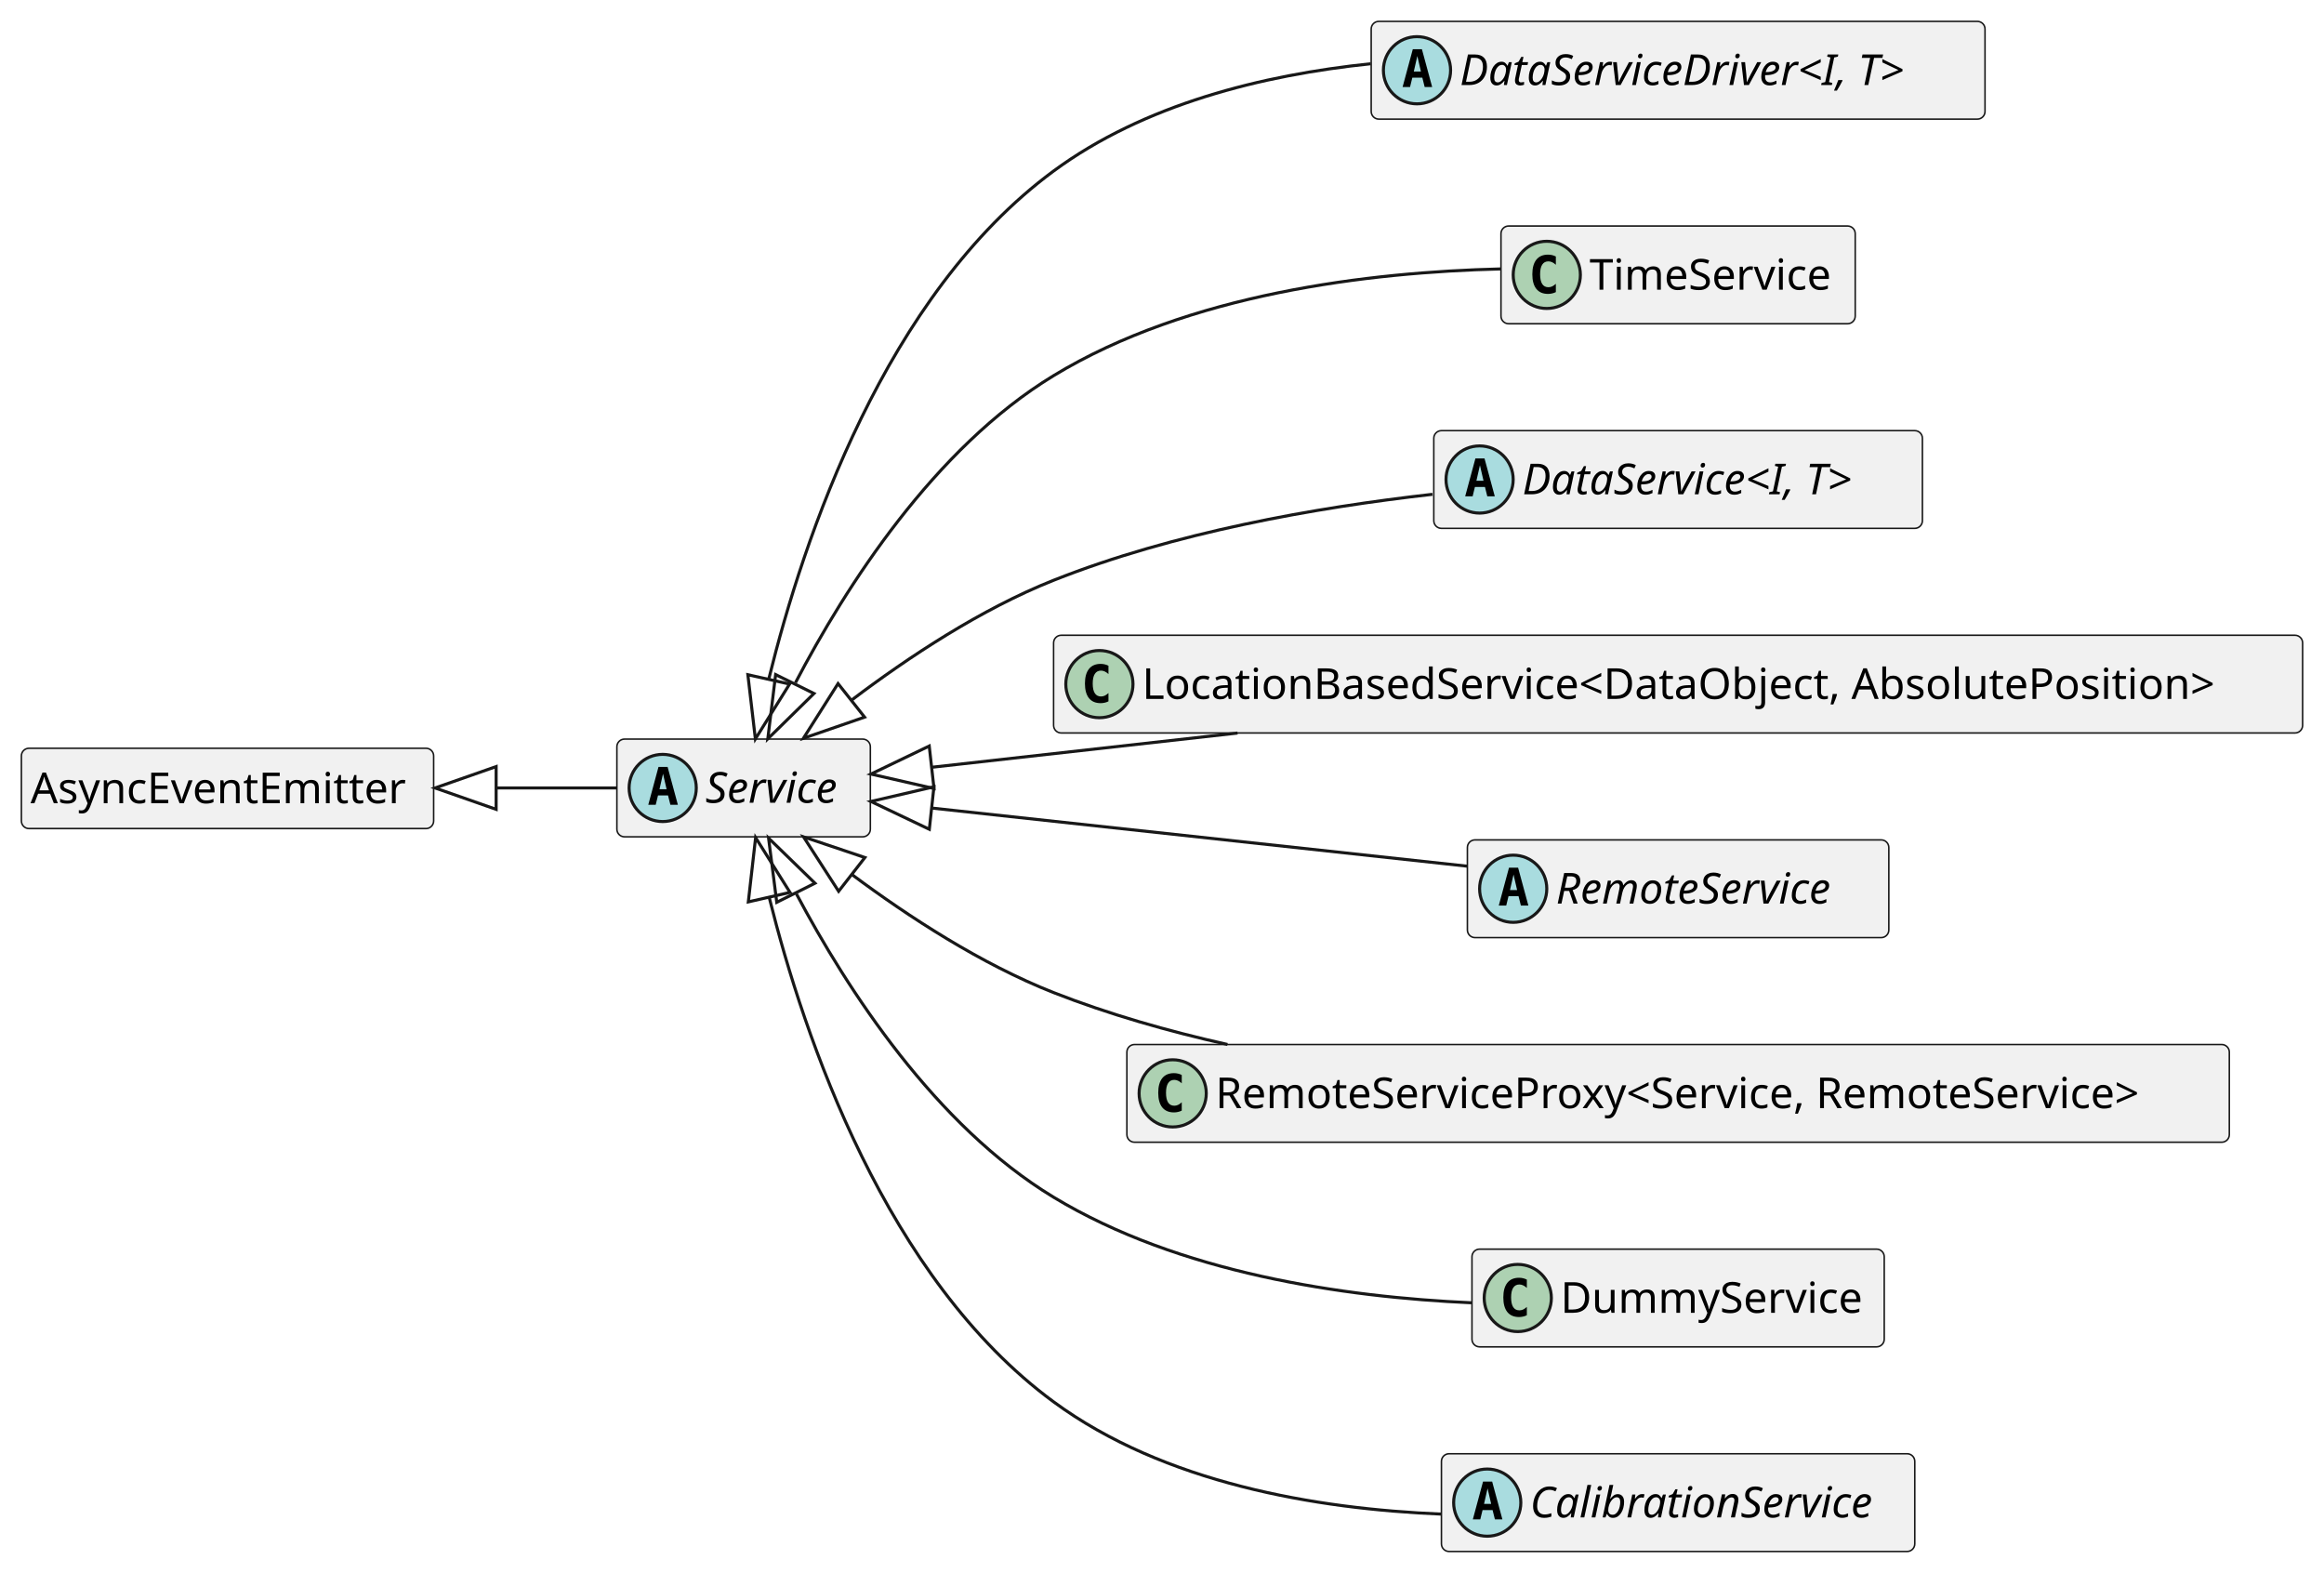
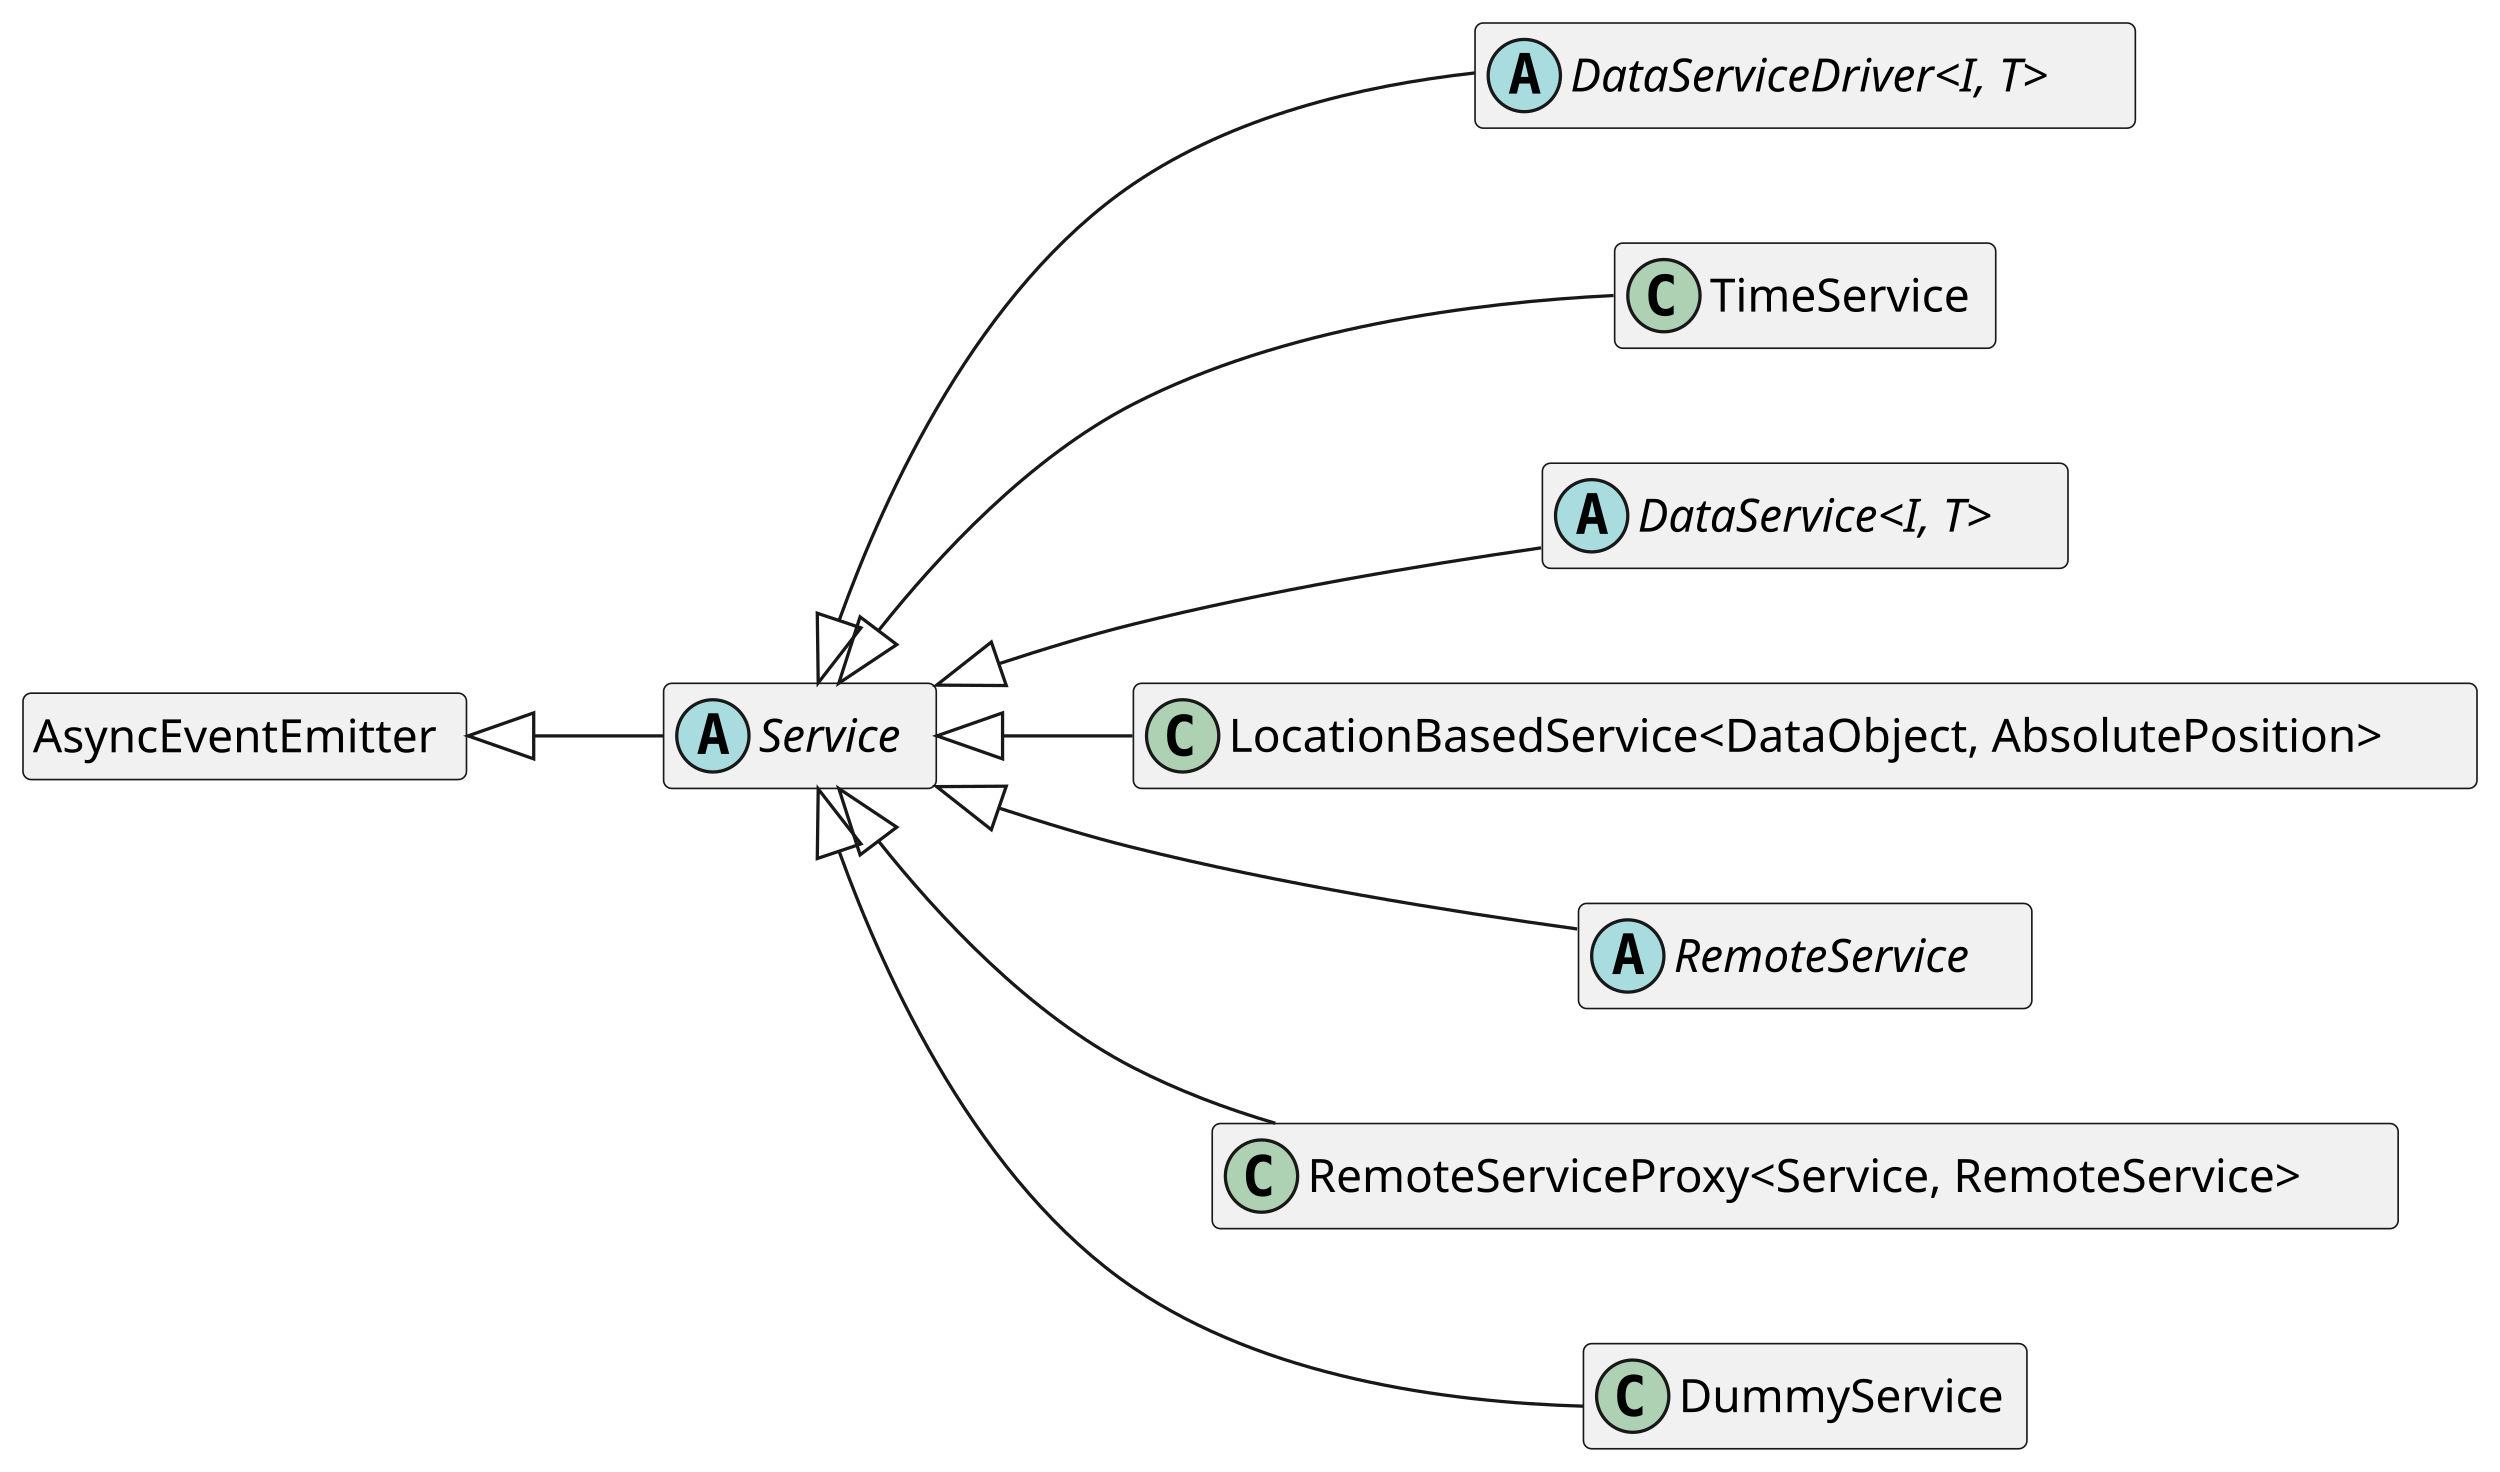
- <svg xmlns="http://www.w3.org/2000/svg" contentStyleType="text/css" height="515px" preserveAspectRatio="none" style="width:761px;height:515px;" version="1.1" viewBox="0 0 761 515" width="761px" zoomAndPan="magnify">
+ <svg xmlns="http://www.w3.org/2000/svg" contentStyleType="text/css" height="448px" preserveAspectRatio="none" style="width:761px;height:448px;" version="1.1" viewBox="0 0 761 448" width="761px" zoomAndPan="magnify">
  <defs />
  <g>
    <g id="elem_Service">
-       <rect codeLine="5" fill="#F1F1F1" height="32" id="Service" rx="2.5" ry="2.5" style="stroke:#181818;stroke-width:0.5;" width="83" x="202" y="242" />
-       <ellipse cx="217" cy="258" fill="#A9DCDF" rx="11" ry="11" style="stroke:#181818;stroke-width:1.0;" />
-       <path d="M217.109,253.344 L215.953,258.422 L218.281,258.422 L217.109,253.344 Z M215.625,251.109 L218.609,251.109 L221.969,263.5 L219.516,263.5 L218.75,260.438 L215.469,260.438 L214.719,263.5 L212.281,263.5 L215.625,251.109 Z " fill="#000000" />
-       <text fill="#000000" font-family="sans-serif" font-size="14" font-style="italic" lengthAdjust="spacing" textLength="51" x="231" y="262.847">Service</text>
+       <rect codeLine="5" fill="#F1F1F1" height="32" id="Service" rx="2.5" ry="2.5" style="stroke:#181818;stroke-width:0.5;" width="83" x="202" y="208" />
+       <ellipse cx="217" cy="224" fill="#A9DCDF" rx="11" ry="11" style="stroke:#181818;stroke-width:1.0;" />
+       <path d="M217.109,219.344 L215.953,224.422 L218.281,224.422 L217.109,219.344 Z M215.625,217.109 L218.609,217.109 L221.969,229.5 L219.516,229.5 L218.75,226.438 L215.469,226.438 L214.719,229.5 L212.281,229.5 L215.625,217.109 Z " fill="#000000" />
+       <text fill="#000000" font-family="sans-serif" font-size="14" font-style="italic" lengthAdjust="spacing" textLength="51" x="231" y="228.847">Service</text>
    </g>
    <g id="elem_AsyncEventEmitter">
-       <rect codeLine="7" fill="#F1F1F1" height="26.297" id="AsyncEventEmitter" rx="2.5" ry="2.5" style="stroke:#181818;stroke-width:0.5;" width="135" x="7" y="245" />
-       <text fill="#000000" font-family="sans-serif" font-size="14" lengthAdjust="spacing" textLength="129" x="10" y="262.995">AsyncEventEmitter</text>
+       <rect codeLine="7" fill="#F1F1F1" height="26.297" id="AsyncEventEmitter" rx="2.5" ry="2.5" style="stroke:#181818;stroke-width:0.5;" width="135" x="7" y="211" />
+       <text fill="#000000" font-family="sans-serif" font-size="14" lengthAdjust="spacing" textLength="129" x="10" y="228.995">AsyncEventEmitter</text>
    </g>
    <g id="elem_DataServiceDriver&lt;I, T&gt;">
      <rect codeLine="10" fill="#F1F1F1" height="32" id="DataServiceDriver&lt;I, T&gt;" rx="2.5" ry="2.5" style="stroke:#181818;stroke-width:0.5;" width="201" x="449" y="7" />
      <ellipse cx="464" cy="23" fill="#A9DCDF" rx="11" ry="11" style="stroke:#181818;stroke-width:1.0;" />
      <path d="M464.109,18.344 L462.953,23.422 L465.281,23.422 L464.109,18.344 Z M462.625,16.109 L465.609,16.109 L468.969,28.5 L466.516,28.5 L465.75,25.438 L462.469,25.438 L461.719,28.5 L459.281,28.5 L462.625,16.109 Z " fill="#000000" />
      <text fill="#000000" font-family="sans-serif" font-size="14" font-style="italic" lengthAdjust="spacing" textLength="169" x="478" y="27.847">DataServiceDriver&lt;I, T&gt;</text>
    </g>
    <g id="elem_TimeService">
      <rect codeLine="13" fill="#F1F1F1" height="32" id="TimeService" rx="2.5" ry="2.5" style="stroke:#181818;stroke-width:0.5;" width="116" x="491.5" y="74" />
      <ellipse cx="506.5" cy="90" fill="#ADD1B2" rx="11" ry="11" style="stroke:#181818;stroke-width:1.0;" />
      <path d="M509.469,95.641 Q508.891,95.938 508.25,96.078 Q507.609,96.234 506.906,96.234 Q504.406,96.234 503.078,94.594 Q501.766,92.938 501.766,89.812 Q501.766,86.688 503.078,85.031 Q504.406,83.375 506.906,83.375 Q507.609,83.375 508.25,83.531 Q508.906,83.688 509.469,83.984 L509.469,86.703 Q508.844,86.125 508.25,85.859 Q507.656,85.578 507.031,85.578 Q505.688,85.578 505,86.656 Q504.312,87.719 504.312,89.812 Q504.312,91.906 505,92.984 Q505.688,94.047 507.031,94.047 Q507.656,94.047 508.25,93.781 Q508.844,93.5 509.469,92.922 L509.469,95.641 Z " fill="#000000" />
      <text fill="#000000" font-family="sans-serif" font-size="14" lengthAdjust="spacing" textLength="84" x="520.5" y="94.847">TimeService</text>
    </g>
    <g id="elem_DataService&lt;I, T&gt;">
      <rect codeLine="16" fill="#F1F1F1" height="32" id="DataService&lt;I, T&gt;" rx="2.5" ry="2.5" style="stroke:#181818;stroke-width:0.5;" width="160" x="469.5" y="141" />
      <ellipse cx="484.5" cy="157" fill="#A9DCDF" rx="11" ry="11" style="stroke:#181818;stroke-width:1.0;" />
      <path d="M484.609,152.344 L483.453,157.422 L485.781,157.422 L484.609,152.344 Z M483.125,150.109 L486.109,150.109 L489.469,162.5 L487.016,162.5 L486.25,159.438 L482.969,159.438 L482.219,162.5 L479.781,162.5 L483.125,150.109 Z " fill="#000000" />
      <text fill="#000000" font-family="sans-serif" font-size="14" font-style="italic" lengthAdjust="spacing" textLength="128" x="498.5" y="161.847">DataService&lt;I, T&gt;</text>
    </g>
    <g id="elem_LocationBasedService&lt;DataObject, AbsolutePosition&gt;">
      <rect codeLine="19" fill="#F1F1F1" height="32" id="LocationBasedService&lt;DataObject, AbsolutePosition&gt;" rx="2.5" ry="2.5" style="stroke:#181818;stroke-width:0.5;" width="409" x="345" y="208" />
      <ellipse cx="360" cy="224" fill="#ADD1B2" rx="11" ry="11" style="stroke:#181818;stroke-width:1.0;" />
      <path d="M362.969,229.641 Q362.391,229.938 361.75,230.078 Q361.109,230.234 360.406,230.234 Q357.906,230.234 356.578,228.594 Q355.266,226.938 355.266,223.812 Q355.266,220.688 356.578,219.031 Q357.906,217.375 360.406,217.375 Q361.109,217.375 361.75,217.531 Q362.406,217.688 362.969,217.984 L362.969,220.703 Q362.344,220.125 361.75,219.859 Q361.156,219.578 360.531,219.578 Q359.188,219.578 358.5,220.656 Q357.812,221.719 357.812,223.812 Q357.812,225.906 358.5,226.984 Q359.188,228.047 360.531,228.047 Q361.156,228.047 361.75,227.781 Q362.344,227.5 362.969,226.922 L362.969,229.641 Z " fill="#000000" />
      <text fill="#000000" font-family="sans-serif" font-size="14" lengthAdjust="spacing" textLength="377" x="374" y="228.847">LocationBasedService&lt;DataObject, AbsolutePosition&gt;</text>
    </g>
    <g id="elem_RemoteService">
      <rect codeLine="22" fill="#F1F1F1" height="32" id="RemoteService" rx="2.5" ry="2.5" style="stroke:#181818;stroke-width:0.5;" width="138" x="480.5" y="275" />
      <ellipse cx="495.5" cy="291" fill="#A9DCDF" rx="11" ry="11" style="stroke:#181818;stroke-width:1.0;" />
      <path d="M495.609,286.344 L494.453,291.422 L496.781,291.422 L495.609,286.344 Z M494.125,284.109 L497.109,284.109 L500.469,296.5 L498.016,296.5 L497.25,293.438 L493.969,293.438 L493.219,296.5 L490.781,296.5 L494.125,284.109 Z " fill="#000000" />
      <text fill="#000000" font-family="sans-serif" font-size="14" font-style="italic" lengthAdjust="spacing" textLength="106" x="509.5" y="295.847">RemoteService</text>
    </g>
    <g id="elem_RemoteServiceProxy&lt;Service, RemoteService&gt;">
      <rect codeLine="25" fill="#F1F1F1" height="32" id="RemoteServiceProxy&lt;Service, RemoteService&gt;" rx="2.5" ry="2.5" style="stroke:#181818;stroke-width:0.5;" width="361" x="369" y="342" />
      <ellipse cx="384" cy="358" fill="#ADD1B2" rx="11" ry="11" style="stroke:#181818;stroke-width:1.0;" />
      <path d="M386.969,363.641 Q386.391,363.938 385.75,364.078 Q385.109,364.234 384.406,364.234 Q381.906,364.234 380.578,362.594 Q379.266,360.938 379.266,357.812 Q379.266,354.688 380.578,353.031 Q381.906,351.375 384.406,351.375 Q385.109,351.375 385.75,351.531 Q386.406,351.688 386.969,351.984 L386.969,354.703 Q386.344,354.125 385.75,353.859 Q385.156,353.578 384.531,353.578 Q383.188,353.578 382.5,354.656 Q381.812,355.719 381.812,357.812 Q381.812,359.906 382.5,360.984 Q383.188,362.047 384.531,362.047 Q385.156,362.047 385.75,361.781 Q386.344,361.5 386.969,360.922 L386.969,363.641 Z " fill="#000000" />
      <text fill="#000000" font-family="sans-serif" font-size="14" lengthAdjust="spacing" textLength="329" x="398" y="362.847">RemoteServiceProxy&lt;Service, RemoteService&gt;</text>
    </g>
    <g id="elem_DummyService">
      <rect codeLine="28" fill="#F1F1F1" height="32" id="DummyService" rx="2.5" ry="2.5" style="stroke:#181818;stroke-width:0.5;" width="135" x="482" y="409" />
      <ellipse cx="497" cy="425" fill="#ADD1B2" rx="11" ry="11" style="stroke:#181818;stroke-width:1.0;" />
      <path d="M499.969,430.641 Q499.391,430.938 498.75,431.078 Q498.109,431.234 497.406,431.234 Q494.906,431.234 493.578,429.594 Q492.266,427.938 492.266,424.812 Q492.266,421.688 493.578,420.031 Q494.906,418.375 497.406,418.375 Q498.109,418.375 498.75,418.531 Q499.406,418.688 499.969,418.984 L499.969,421.703 Q499.344,421.125 498.75,420.859 Q498.156,420.578 497.531,420.578 Q496.188,420.578 495.5,421.656 Q494.812,422.719 494.812,424.812 Q494.812,426.906 495.5,427.984 Q496.188,429.047 497.531,429.047 Q498.156,429.047 498.75,428.781 Q499.344,428.5 499.969,427.922 L499.969,430.641 Z " fill="#000000" />
      <text fill="#000000" font-family="sans-serif" font-size="14" lengthAdjust="spacing" textLength="103" x="511" y="429.847">DummyService</text>
    </g>
-     <g id="elem_CalibrationService">
-       <rect codeLine="31" fill="#F1F1F1" height="32" id="CalibrationService" rx="2.5" ry="2.5" style="stroke:#181818;stroke-width:0.5;" width="155" x="472" y="476" />
-       <ellipse cx="487" cy="492" fill="#A9DCDF" rx="11" ry="11" style="stroke:#181818;stroke-width:1.0;" />
-       <path d="M487.109,487.344 L485.953,492.422 L488.281,492.422 L487.109,487.344 Z M485.625,485.109 L488.609,485.109 L491.969,497.5 L489.516,497.5 L488.75,494.438 L485.469,494.438 L484.719,497.5 L482.281,497.5 L485.625,485.109 Z " fill="#000000" />
-       <text fill="#000000" font-family="sans-serif" font-size="14" font-style="italic" lengthAdjust="spacing" textLength="123" x="501" y="496.847">CalibrationService</text>
-     </g>
    <g id="link_AsyncEventEmitter_Service">
-       <path codeLine="9" d="M162.55,258 C176.32,258 189.96,258 201.96,258 " fill="none" id="AsyncEventEmitter-backto-Service" style="stroke:#181818;stroke-width:1.0;" />
-       <polygon fill="none" points="162.46,265,142.46,258,162.46,251,162.46,265" style="stroke:#181818;stroke-width:1.0;" />
+       <path codeLine="9" d="M162.55,224 C176.32,224 189.96,224 201.96,224 " fill="none" id="AsyncEventEmitter-backto-Service" style="stroke:#181818;stroke-width:1.0;" />
+       <polygon fill="none" points="162.46,231,142.46,224,162.46,217,162.46,231" style="stroke:#181818;stroke-width:1.0;" />
    </g>
    <g id="link_Service_DataServiceDriver&lt;I, T&gt;">
-       <path codeLine="12" d="M251.76,222.25 C263.15,176.02 289.85,96.63 345,56 C374.61,34.19 413.23,24.57 448.86,20.87 " fill="none" id="Service-backto-DataServiceDriver&lt;I, T&gt;" style="stroke:#181818;stroke-width:1.0;" />
-       <polygon fill="none" points="258.55,223.98,247.35,241.96,244.89,220.92,258.55,223.98" style="stroke:#181818;stroke-width:1.0;" />
+       <path codeLine="12" d="M255.45,188.8 C269.56,149.7 298.02,87.88 345,56 C375.21,35.5 413.65,26.1 448.97,22.2 " fill="none" id="Service-backto-DataServiceDriver&lt;I, T&gt;" style="stroke:#181818;stroke-width:1.0;" />
+       <polygon fill="none" points="262.06,191.12,249.06,207.86,248.78,186.67,262.06,191.12" style="stroke:#181818;stroke-width:1.0;" />
    </g>
    <g id="link_Service_TimeService">
-       <path codeLine="15" d="M260.48,223.54 C276.99,192.01 305.87,146.77 345,123 C389.2,96.15 448.34,89.1 491.47,88.05 " fill="none" id="Service-backto-TimeService" style="stroke:#181818;stroke-width:1.0;" />
-       <polygon fill="none" points="266.54,227.07,251.42,241.91,253.98,220.88,266.54,227.07" style="stroke:#181818;stroke-width:1.0;" />
+       <path codeLine="15" d="M267.4,191.99 C285.69,168.96 313.44,139.21 345,123 C390.53,99.62 448.69,92.07 491.17,89.95 " fill="none" id="Service-backto-TimeService" style="stroke:#181818;stroke-width:1.0;" />
+       <polygon fill="none" points="272.98,196.21,255.34,207.96,261.81,187.78,272.98,196.21" style="stroke:#181818;stroke-width:1.0;" />
    </g>
    <g id="link_Service_DataService&lt;I, T&gt;">
-       <path codeLine="18" d="M278.99,229.14 C297.46,215.17 321.26,199.42 345,190 C384.26,174.42 430.56,166.19 469.07,161.85 " fill="none" id="Service-backto-DataService&lt;I, T&gt;" style="stroke:#181818;stroke-width:1.0;" />
-       <polygon fill="none" points="283.11,234.81,263.08,241.73,274.42,223.83,283.11,234.81" style="stroke:#181818;stroke-width:1.0;" />
+       <path codeLine="18" d="M304.4,201.93 C317.65,197.56 331.7,193.3 345,190 C385.47,179.95 431.25,172.21 469.12,166.76 " fill="none" id="Service-backto-DataService&lt;I, T&gt;" style="stroke:#181818;stroke-width:1.0;" />
+       <polygon fill="none" points="306.31,208.68,285.12,208.55,301.76,195.44,306.31,208.68" style="stroke:#181818;stroke-width:1.0;" />
    </g>
    <g id="link_Service_LocationBasedService&lt;DataObject, AbsolutePosition&gt;">
-       <path codeLine="21" d="M305.32,251.2 C334.2,247.97 370.03,243.96 405.24,240.02 " fill="none" id="Service-backto-LocationBasedService&lt;DataObject, AbsolutePosition&gt;" style="stroke:#181818;stroke-width:1.0;" />
-       <polygon fill="none" points="305.84,258.18,285.18,253.45,304.28,244.27,305.84,258.18" style="stroke:#181818;stroke-width:1.0;" />
+       <path codeLine="21" d="M305.48,224 C317.55,224 330.83,224 344.77,224 " fill="none" id="Service-backto-LocationBasedService&lt;DataObject, AbsolutePosition&gt;" style="stroke:#181818;stroke-width:1.0;" />
+       <polygon fill="none" points="305.18,231,285.18,224,305.18,217,305.18,231" style="stroke:#181818;stroke-width:1.0;" />
    </g>
    <g id="link_Service_RemoteService">
-       <path codeLine="24" d="M305.1,264.58 C355.72,270.07 427.84,277.9 480.43,283.61 " fill="none" id="Service-backto-RemoteService" style="stroke:#181818;stroke-width:1.0;" />
-       <polygon fill="none" points="304.31,271.53,285.18,262.42,305.82,257.62,304.31,271.53" style="stroke:#181818;stroke-width:1.0;" />
+       <path codeLine="24" d="M304.4,246.07 C317.65,250.44 331.7,254.7 345,258 C389.46,269.05 440.34,277.3 480.1,282.78 " fill="none" id="Service-backto-RemoteService" style="stroke:#181818;stroke-width:1.0;" />
+       <polygon fill="none" points="301.76,252.56,285.12,239.45,306.31,239.32,301.76,252.56" style="stroke:#181818;stroke-width:1.0;" />
    </g>
    <g id="link_Service_RemoteServiceProxy&lt;Service, RemoteService&gt;">
-       <path codeLine="27" d="M279.05,286.42 C297.54,300.18 321.34,315.7 345,325 C362.99,332.07 382.44,337.62 401.94,341.99 " fill="none" id="Service-backto-RemoteServiceProxy&lt;Service, RemoteService&gt;" style="stroke:#181818;stroke-width:1.0;" />
-       <polygon fill="none" points="274.61,291.83,263.12,274.02,283.21,280.78,274.61,291.83" style="stroke:#181818;stroke-width:1.0;" />
+       <path codeLine="27" d="M267.4,256.01 C285.69,279.04 313.44,308.79 345,325 C358.53,331.95 373.18,337.5 388.2,341.92 " fill="none" id="Service-backto-RemoteServiceProxy&lt;Service, RemoteService&gt;" style="stroke:#181818;stroke-width:1.0;" />
+       <polygon fill="none" points="261.81,260.22,255.34,240.04,272.98,251.79,261.81,260.22" style="stroke:#181818;stroke-width:1.0;" />
    </g>
    <g id="link_Service_DummyService">
-       <path codeLine="30" d="M260.8,292.7 C277.41,323.98 306.22,368.54 345,392 C386.04,416.82 439.87,424.7 481.86,426.57 " fill="none" id="Service-backto-DummyService" style="stroke:#181818;stroke-width:1.0;" />
-       <polygon fill="none" points="254.35,295.44,251.67,274.42,266.87,289.19,254.35,295.44" style="stroke:#181818;stroke-width:1.0;" />
-     </g>
-     <g id="link_Service_CalibrationService">
-       <path codeLine="33" d="M251.9,293.92 C263.39,339.97 290.16,418.68 345,459 C381.19,485.61 430.8,494.06 471.98,495.76 " fill="none" id="Service-backto-CalibrationService" style="stroke:#181818;stroke-width:1.0;" />
-       <polygon fill="none" points="245.04,295.3,247.43,274.25,258.69,292.2,245.04,295.3" style="stroke:#181818;stroke-width:1.0;" />
+       <path codeLine="30" d="M255.45,259.2 C269.56,298.3 298.02,360.12 345,392 C384.98,419.13 439.39,426.83 481.88,428.04 " fill="none" id="Service-backto-DummyService" style="stroke:#181818;stroke-width:1.0;" />
+       <polygon fill="none" points="248.78,261.33,249.06,240.14,262.06,256.88,248.78,261.33" style="stroke:#181818;stroke-width:1.0;" />
    </g>
  </g>
</svg>
